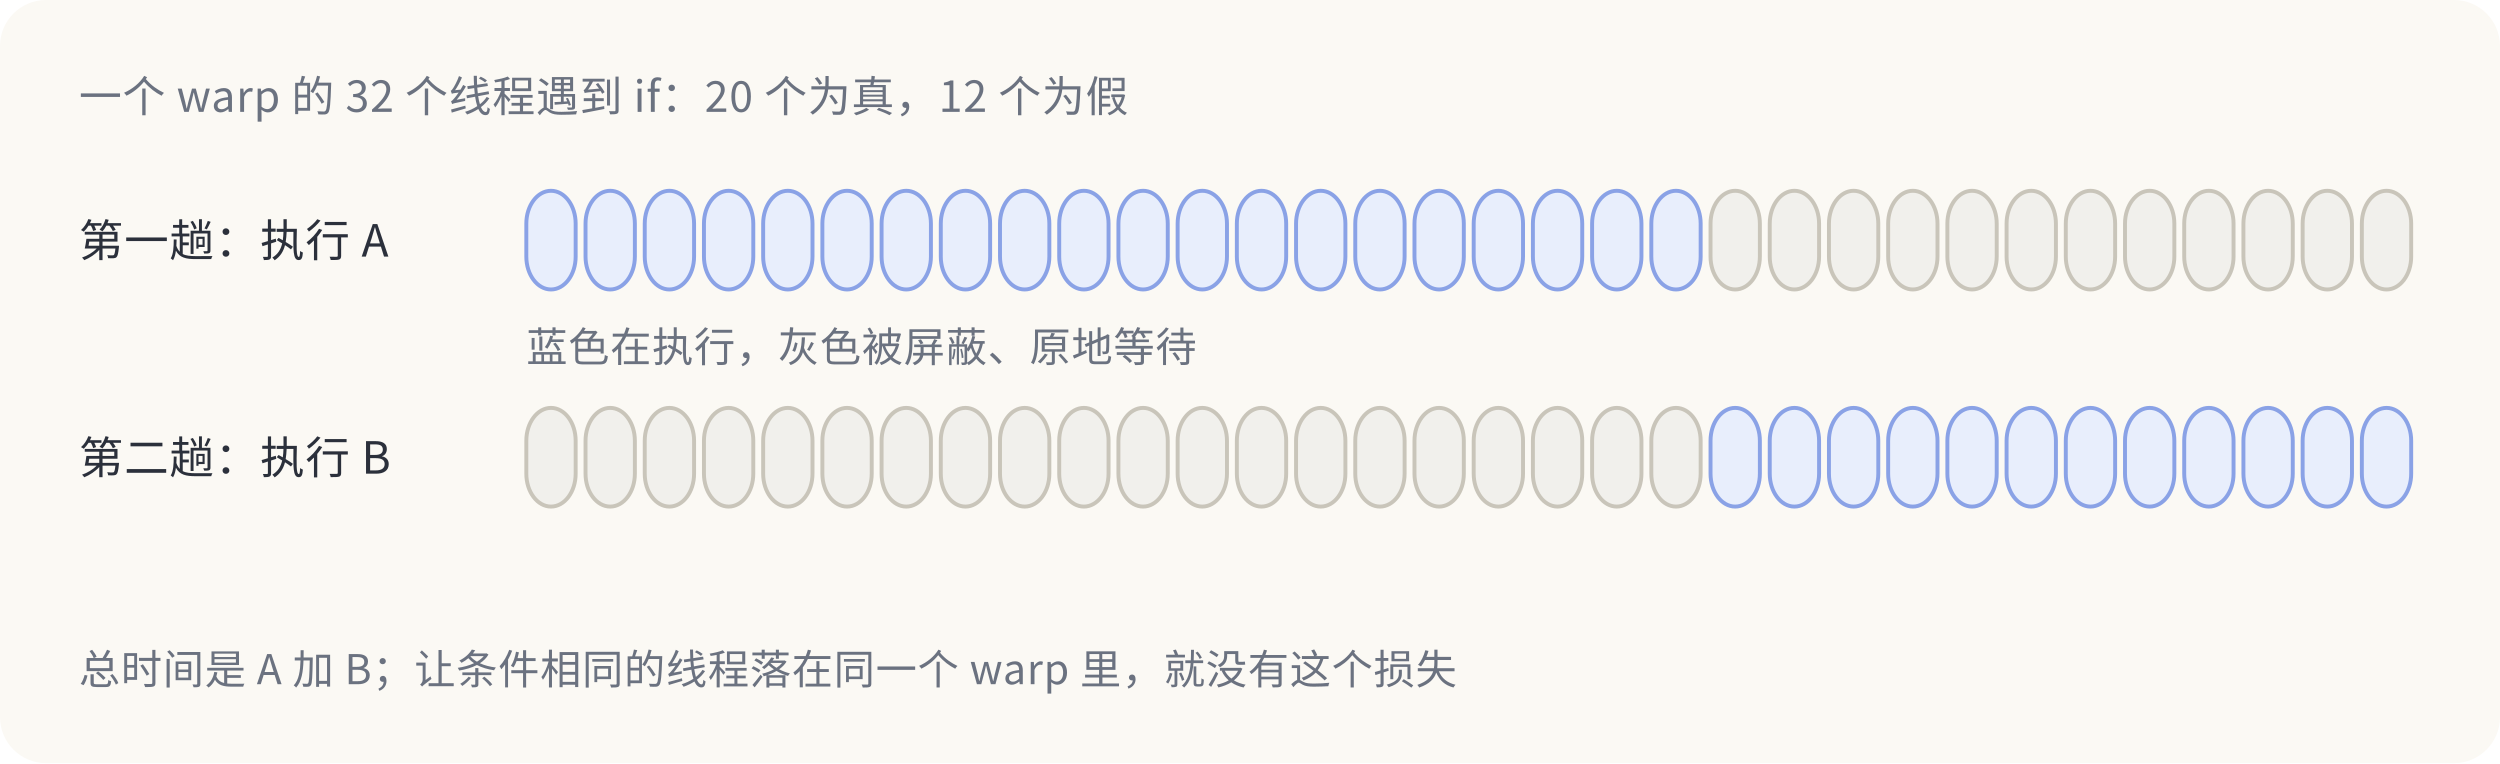
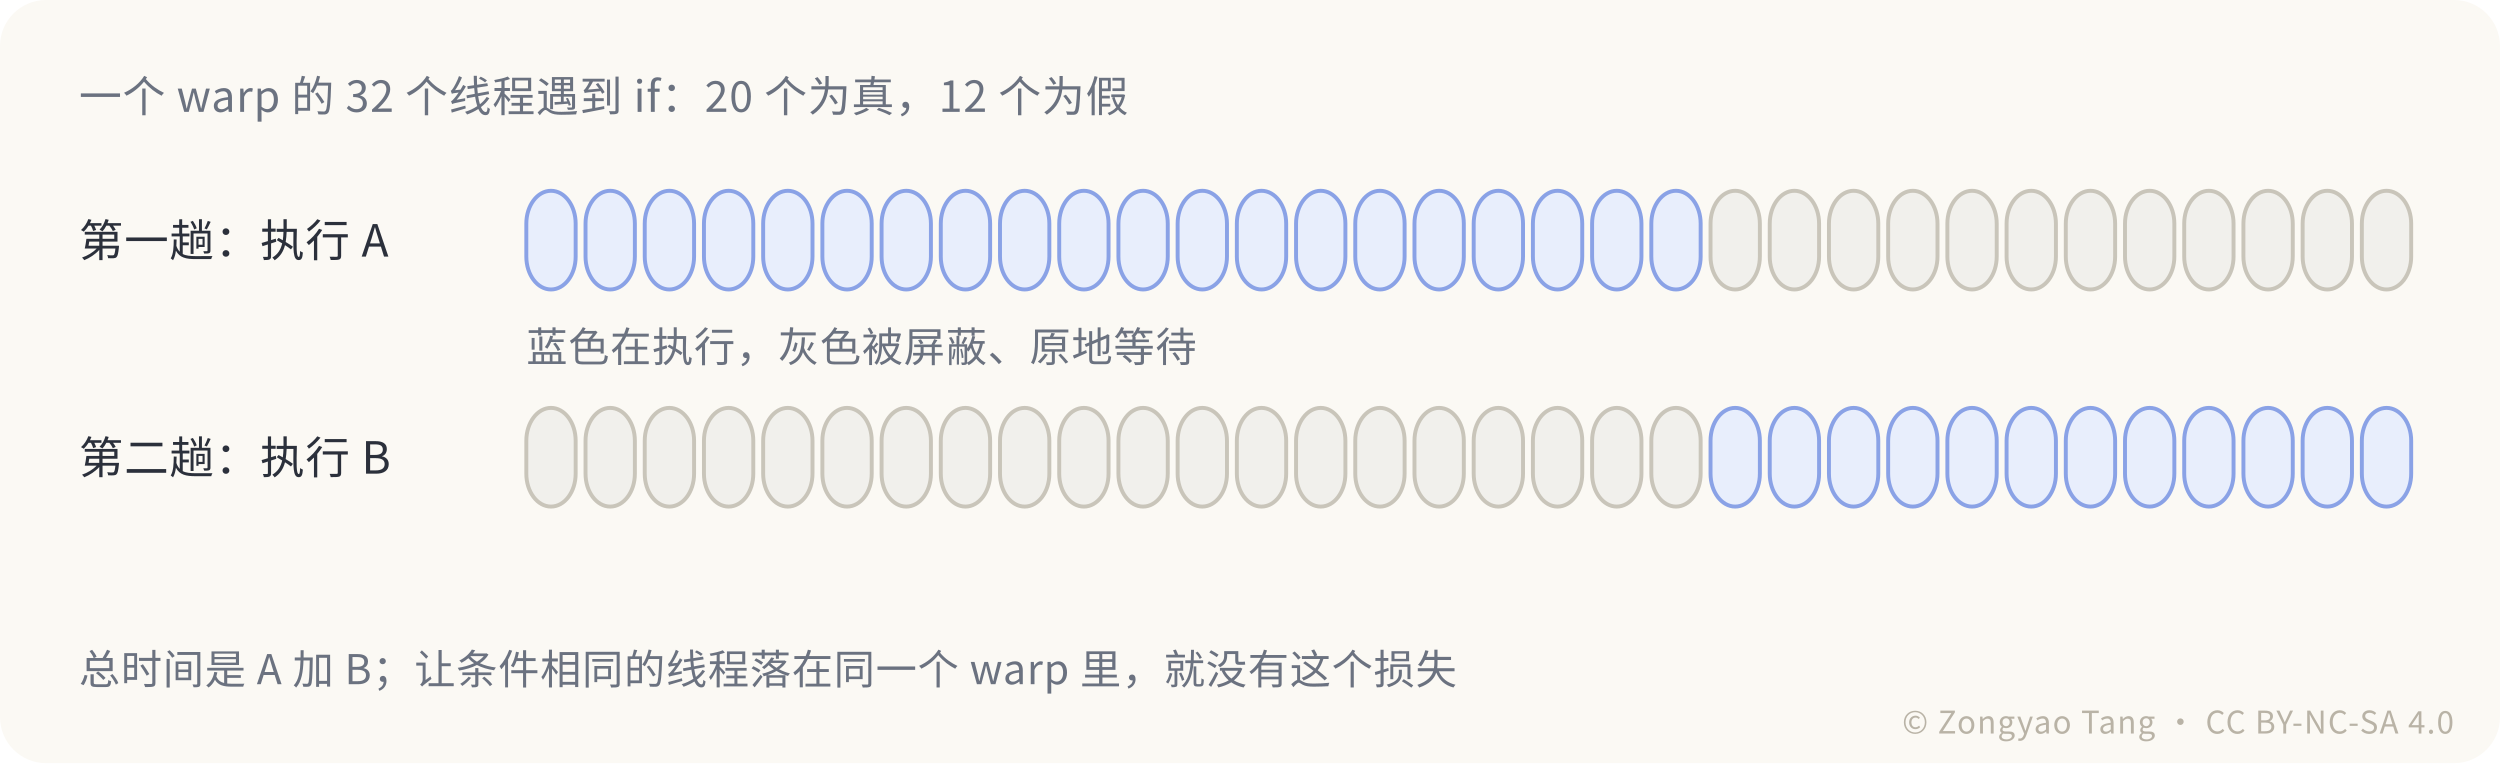
<svg xmlns="http://www.w3.org/2000/svg" viewBox="0 0 760 232" width="760" height="232" font-family="'PingFang SC','Noto Sans CJK SC','Source Han Sans SC','Hiragino Sans GB','Microsoft YaHei',sans-serif" role="img" aria-label="分支发散">
  <defs>
    <marker id="tip" viewBox="0 0 10 10" refX="9" refY="5" markerWidth="7" markerHeight="7" orient="auto-start-reverse">
      <path d="M0 0 L10 5 L0 10 z" fill="#6b7280" />
    </marker>
  </defs>
  <rect width="760" height="232" rx="14" fill="#fbf9f4" />
  <text x="24" y="34" font-size="13" fill="#6b7280" font-weight="400" text-anchor="start" letter-spacing=".02em">一个 warp 的 32 个线程遇到 if：20 个为真，12 个为假</text>
  <text x="24" y="78" font-size="13.5" fill="#2b303b" font-weight="500" text-anchor="start" letter-spacing=".02em">第一趟：执行 A</text>
  <rect x="160" y="58" width="15" height="30" rx="10" fill="#e8eefc" stroke="#8aa2e6" stroke-width="1.2" />
  <text x="167.5" y="78.0" font-size="15" fill="#2b303b" font-weight="500" text-anchor="middle" letter-spacing=".02em" />
  <rect x="178" y="58" width="15" height="30" rx="10" fill="#e8eefc" stroke="#8aa2e6" stroke-width="1.2" />
  <text x="185.5" y="78.0" font-size="15" fill="#2b303b" font-weight="500" text-anchor="middle" letter-spacing=".02em" />
  <rect x="196" y="58" width="15" height="30" rx="10" fill="#e8eefc" stroke="#8aa2e6" stroke-width="1.2" />
  <text x="203.5" y="78.0" font-size="15" fill="#2b303b" font-weight="500" text-anchor="middle" letter-spacing=".02em" />
  <rect x="214" y="58" width="15" height="30" rx="10" fill="#e8eefc" stroke="#8aa2e6" stroke-width="1.2" />
  <text x="221.5" y="78.0" font-size="15" fill="#2b303b" font-weight="500" text-anchor="middle" letter-spacing=".02em" />
  <rect x="232" y="58" width="15" height="30" rx="10" fill="#e8eefc" stroke="#8aa2e6" stroke-width="1.2" />
  <text x="239.5" y="78.0" font-size="15" fill="#2b303b" font-weight="500" text-anchor="middle" letter-spacing=".02em" />
  <rect x="250" y="58" width="15" height="30" rx="10" fill="#e8eefc" stroke="#8aa2e6" stroke-width="1.2" />
  <text x="257.5" y="78.0" font-size="15" fill="#2b303b" font-weight="500" text-anchor="middle" letter-spacing=".02em" />
  <rect x="268" y="58" width="15" height="30" rx="10" fill="#e8eefc" stroke="#8aa2e6" stroke-width="1.2" />
  <text x="275.5" y="78.0" font-size="15" fill="#2b303b" font-weight="500" text-anchor="middle" letter-spacing=".02em" />
  <rect x="286" y="58" width="15" height="30" rx="10" fill="#e8eefc" stroke="#8aa2e6" stroke-width="1.2" />
  <text x="293.5" y="78.0" font-size="15" fill="#2b303b" font-weight="500" text-anchor="middle" letter-spacing=".02em" />
  <rect x="304" y="58" width="15" height="30" rx="10" fill="#e8eefc" stroke="#8aa2e6" stroke-width="1.2" />
  <text x="311.5" y="78.0" font-size="15" fill="#2b303b" font-weight="500" text-anchor="middle" letter-spacing=".02em" />
  <rect x="322" y="58" width="15" height="30" rx="10" fill="#e8eefc" stroke="#8aa2e6" stroke-width="1.2" />
  <text x="329.5" y="78.0" font-size="15" fill="#2b303b" font-weight="500" text-anchor="middle" letter-spacing=".02em" />
  <rect x="340" y="58" width="15" height="30" rx="10" fill="#e8eefc" stroke="#8aa2e6" stroke-width="1.2" />
  <text x="347.5" y="78.0" font-size="15" fill="#2b303b" font-weight="500" text-anchor="middle" letter-spacing=".02em" />
  <rect x="358" y="58" width="15" height="30" rx="10" fill="#e8eefc" stroke="#8aa2e6" stroke-width="1.2" />
  <text x="365.5" y="78.0" font-size="15" fill="#2b303b" font-weight="500" text-anchor="middle" letter-spacing=".02em" />
  <rect x="376" y="58" width="15" height="30" rx="10" fill="#e8eefc" stroke="#8aa2e6" stroke-width="1.2" />
  <text x="383.5" y="78.0" font-size="15" fill="#2b303b" font-weight="500" text-anchor="middle" letter-spacing=".02em" />
  <rect x="394" y="58" width="15" height="30" rx="10" fill="#e8eefc" stroke="#8aa2e6" stroke-width="1.2" />
  <text x="401.5" y="78.0" font-size="15" fill="#2b303b" font-weight="500" text-anchor="middle" letter-spacing=".02em" />
  <rect x="412" y="58" width="15" height="30" rx="10" fill="#e8eefc" stroke="#8aa2e6" stroke-width="1.2" />
  <text x="419.5" y="78.0" font-size="15" fill="#2b303b" font-weight="500" text-anchor="middle" letter-spacing=".02em" />
  <rect x="430" y="58" width="15" height="30" rx="10" fill="#e8eefc" stroke="#8aa2e6" stroke-width="1.2" />
  <text x="437.5" y="78.0" font-size="15" fill="#2b303b" font-weight="500" text-anchor="middle" letter-spacing=".02em" />
  <rect x="448" y="58" width="15" height="30" rx="10" fill="#e8eefc" stroke="#8aa2e6" stroke-width="1.2" />
  <text x="455.5" y="78.0" font-size="15" fill="#2b303b" font-weight="500" text-anchor="middle" letter-spacing=".02em" />
  <rect x="466" y="58" width="15" height="30" rx="10" fill="#e8eefc" stroke="#8aa2e6" stroke-width="1.2" />
  <text x="473.5" y="78.0" font-size="15" fill="#2b303b" font-weight="500" text-anchor="middle" letter-spacing=".02em" />
  <rect x="484" y="58" width="15" height="30" rx="10" fill="#e8eefc" stroke="#8aa2e6" stroke-width="1.2" />
  <text x="491.5" y="78.0" font-size="15" fill="#2b303b" font-weight="500" text-anchor="middle" letter-spacing=".02em" />
  <rect x="502" y="58" width="15" height="30" rx="10" fill="#e8eefc" stroke="#8aa2e6" stroke-width="1.2" />
  <text x="509.5" y="78.0" font-size="15" fill="#2b303b" font-weight="500" text-anchor="middle" letter-spacing=".02em" />
  <rect x="520" y="58" width="15" height="30" rx="10" fill="#f1f0ec" stroke="#c9c5ba" stroke-width="1.2" />
  <text x="527.5" y="78.0" font-size="15" fill="#2b303b" font-weight="500" text-anchor="middle" letter-spacing=".02em" />
  <rect x="538" y="58" width="15" height="30" rx="10" fill="#f1f0ec" stroke="#c9c5ba" stroke-width="1.2" />
  <text x="545.5" y="78.0" font-size="15" fill="#2b303b" font-weight="500" text-anchor="middle" letter-spacing=".02em" />
  <rect x="556" y="58" width="15" height="30" rx="10" fill="#f1f0ec" stroke="#c9c5ba" stroke-width="1.2" />
  <text x="563.5" y="78.0" font-size="15" fill="#2b303b" font-weight="500" text-anchor="middle" letter-spacing=".02em" />
  <rect x="574" y="58" width="15" height="30" rx="10" fill="#f1f0ec" stroke="#c9c5ba" stroke-width="1.2" />
  <text x="581.5" y="78.0" font-size="15" fill="#2b303b" font-weight="500" text-anchor="middle" letter-spacing=".02em" />
  <rect x="592" y="58" width="15" height="30" rx="10" fill="#f1f0ec" stroke="#c9c5ba" stroke-width="1.2" />
  <text x="599.5" y="78.0" font-size="15" fill="#2b303b" font-weight="500" text-anchor="middle" letter-spacing=".02em" />
  <rect x="610" y="58" width="15" height="30" rx="10" fill="#f1f0ec" stroke="#c9c5ba" stroke-width="1.2" />
  <text x="617.5" y="78.0" font-size="15" fill="#2b303b" font-weight="500" text-anchor="middle" letter-spacing=".02em" />
  <rect x="628" y="58" width="15" height="30" rx="10" fill="#f1f0ec" stroke="#c9c5ba" stroke-width="1.2" />
  <text x="635.5" y="78.0" font-size="15" fill="#2b303b" font-weight="500" text-anchor="middle" letter-spacing=".02em" />
  <rect x="646" y="58" width="15" height="30" rx="10" fill="#f1f0ec" stroke="#c9c5ba" stroke-width="1.2" />
  <text x="653.5" y="78.0" font-size="15" fill="#2b303b" font-weight="500" text-anchor="middle" letter-spacing=".02em" />
  <rect x="664" y="58" width="15" height="30" rx="10" fill="#f1f0ec" stroke="#c9c5ba" stroke-width="1.2" />
  <text x="671.5" y="78.0" font-size="15" fill="#2b303b" font-weight="500" text-anchor="middle" letter-spacing=".02em" />
  <rect x="682" y="58" width="15" height="30" rx="10" fill="#f1f0ec" stroke="#c9c5ba" stroke-width="1.2" />
  <text x="689.5" y="78.0" font-size="15" fill="#2b303b" font-weight="500" text-anchor="middle" letter-spacing=".02em" />
  <rect x="700" y="58" width="15" height="30" rx="10" fill="#f1f0ec" stroke="#c9c5ba" stroke-width="1.2" />
  <text x="707.5" y="78.0" font-size="15" fill="#2b303b" font-weight="500" text-anchor="middle" letter-spacing=".02em" />
  <rect x="718" y="58" width="15" height="30" rx="10" fill="#f1f0ec" stroke="#c9c5ba" stroke-width="1.2" />
  <text x="725.5" y="78.0" font-size="15" fill="#2b303b" font-weight="500" text-anchor="middle" letter-spacing=".02em" />
  <text x="24" y="144" font-size="13.5" fill="#2b303b" font-weight="500" text-anchor="start" letter-spacing=".02em">第二趟：执行 B</text>
  <rect x="160" y="124" width="15" height="30" rx="10" fill="#f1f0ec" stroke="#c9c5ba" stroke-width="1.2" />
  <text x="167.5" y="144.0" font-size="15" fill="#2b303b" font-weight="500" text-anchor="middle" letter-spacing=".02em" />
  <rect x="178" y="124" width="15" height="30" rx="10" fill="#f1f0ec" stroke="#c9c5ba" stroke-width="1.2" />
  <text x="185.5" y="144.0" font-size="15" fill="#2b303b" font-weight="500" text-anchor="middle" letter-spacing=".02em" />
  <rect x="196" y="124" width="15" height="30" rx="10" fill="#f1f0ec" stroke="#c9c5ba" stroke-width="1.2" />
  <text x="203.5" y="144.0" font-size="15" fill="#2b303b" font-weight="500" text-anchor="middle" letter-spacing=".02em" />
  <rect x="214" y="124" width="15" height="30" rx="10" fill="#f1f0ec" stroke="#c9c5ba" stroke-width="1.2" />
  <text x="221.5" y="144.0" font-size="15" fill="#2b303b" font-weight="500" text-anchor="middle" letter-spacing=".02em" />
  <rect x="232" y="124" width="15" height="30" rx="10" fill="#f1f0ec" stroke="#c9c5ba" stroke-width="1.2" />
  <text x="239.5" y="144.0" font-size="15" fill="#2b303b" font-weight="500" text-anchor="middle" letter-spacing=".02em" />
  <rect x="250" y="124" width="15" height="30" rx="10" fill="#f1f0ec" stroke="#c9c5ba" stroke-width="1.2" />
  <text x="257.5" y="144.0" font-size="15" fill="#2b303b" font-weight="500" text-anchor="middle" letter-spacing=".02em" />
  <rect x="268" y="124" width="15" height="30" rx="10" fill="#f1f0ec" stroke="#c9c5ba" stroke-width="1.2" />
  <text x="275.5" y="144.0" font-size="15" fill="#2b303b" font-weight="500" text-anchor="middle" letter-spacing=".02em" />
  <rect x="286" y="124" width="15" height="30" rx="10" fill="#f1f0ec" stroke="#c9c5ba" stroke-width="1.2" />
  <text x="293.5" y="144.0" font-size="15" fill="#2b303b" font-weight="500" text-anchor="middle" letter-spacing=".02em" />
  <rect x="304" y="124" width="15" height="30" rx="10" fill="#f1f0ec" stroke="#c9c5ba" stroke-width="1.2" />
  <text x="311.5" y="144.0" font-size="15" fill="#2b303b" font-weight="500" text-anchor="middle" letter-spacing=".02em" />
  <rect x="322" y="124" width="15" height="30" rx="10" fill="#f1f0ec" stroke="#c9c5ba" stroke-width="1.2" />
  <text x="329.5" y="144.0" font-size="15" fill="#2b303b" font-weight="500" text-anchor="middle" letter-spacing=".02em" />
  <rect x="340" y="124" width="15" height="30" rx="10" fill="#f1f0ec" stroke="#c9c5ba" stroke-width="1.2" />
  <text x="347.5" y="144.0" font-size="15" fill="#2b303b" font-weight="500" text-anchor="middle" letter-spacing=".02em" />
  <rect x="358" y="124" width="15" height="30" rx="10" fill="#f1f0ec" stroke="#c9c5ba" stroke-width="1.2" />
  <text x="365.5" y="144.0" font-size="15" fill="#2b303b" font-weight="500" text-anchor="middle" letter-spacing=".02em" />
  <rect x="376" y="124" width="15" height="30" rx="10" fill="#f1f0ec" stroke="#c9c5ba" stroke-width="1.2" />
  <text x="383.5" y="144.0" font-size="15" fill="#2b303b" font-weight="500" text-anchor="middle" letter-spacing=".02em" />
  <rect x="394" y="124" width="15" height="30" rx="10" fill="#f1f0ec" stroke="#c9c5ba" stroke-width="1.2" />
  <text x="401.5" y="144.0" font-size="15" fill="#2b303b" font-weight="500" text-anchor="middle" letter-spacing=".02em" />
  <rect x="412" y="124" width="15" height="30" rx="10" fill="#f1f0ec" stroke="#c9c5ba" stroke-width="1.2" />
  <text x="419.5" y="144.0" font-size="15" fill="#2b303b" font-weight="500" text-anchor="middle" letter-spacing=".02em" />
  <rect x="430" y="124" width="15" height="30" rx="10" fill="#f1f0ec" stroke="#c9c5ba" stroke-width="1.2" />
  <text x="437.5" y="144.0" font-size="15" fill="#2b303b" font-weight="500" text-anchor="middle" letter-spacing=".02em" />
  <rect x="448" y="124" width="15" height="30" rx="10" fill="#f1f0ec" stroke="#c9c5ba" stroke-width="1.2" />
  <text x="455.5" y="144.0" font-size="15" fill="#2b303b" font-weight="500" text-anchor="middle" letter-spacing=".02em" />
  <rect x="466" y="124" width="15" height="30" rx="10" fill="#f1f0ec" stroke="#c9c5ba" stroke-width="1.2" />
  <text x="473.5" y="144.0" font-size="15" fill="#2b303b" font-weight="500" text-anchor="middle" letter-spacing=".02em" />
  <rect x="484" y="124" width="15" height="30" rx="10" fill="#f1f0ec" stroke="#c9c5ba" stroke-width="1.2" />
  <text x="491.5" y="144.0" font-size="15" fill="#2b303b" font-weight="500" text-anchor="middle" letter-spacing=".02em" />
  <rect x="502" y="124" width="15" height="30" rx="10" fill="#f1f0ec" stroke="#c9c5ba" stroke-width="1.2" />
  <text x="509.5" y="144.0" font-size="15" fill="#2b303b" font-weight="500" text-anchor="middle" letter-spacing=".02em" />
  <rect x="520" y="124" width="15" height="30" rx="10" fill="#e8eefc" stroke="#8aa2e6" stroke-width="1.2" />
  <text x="527.5" y="144.0" font-size="15" fill="#2b303b" font-weight="500" text-anchor="middle" letter-spacing=".02em" />
  <rect x="538" y="124" width="15" height="30" rx="10" fill="#e8eefc" stroke="#8aa2e6" stroke-width="1.2" />
  <text x="545.5" y="144.0" font-size="15" fill="#2b303b" font-weight="500" text-anchor="middle" letter-spacing=".02em" />
  <rect x="556" y="124" width="15" height="30" rx="10" fill="#e8eefc" stroke="#8aa2e6" stroke-width="1.2" />
  <text x="563.5" y="144.0" font-size="15" fill="#2b303b" font-weight="500" text-anchor="middle" letter-spacing=".02em" />
  <rect x="574" y="124" width="15" height="30" rx="10" fill="#e8eefc" stroke="#8aa2e6" stroke-width="1.2" />
  <text x="581.5" y="144.0" font-size="15" fill="#2b303b" font-weight="500" text-anchor="middle" letter-spacing=".02em" />
  <rect x="592" y="124" width="15" height="30" rx="10" fill="#e8eefc" stroke="#8aa2e6" stroke-width="1.2" />
  <text x="599.5" y="144.0" font-size="15" fill="#2b303b" font-weight="500" text-anchor="middle" letter-spacing=".02em" />
  <rect x="610" y="124" width="15" height="30" rx="10" fill="#e8eefc" stroke="#8aa2e6" stroke-width="1.2" />
  <text x="617.5" y="144.0" font-size="15" fill="#2b303b" font-weight="500" text-anchor="middle" letter-spacing=".02em" />
  <rect x="628" y="124" width="15" height="30" rx="10" fill="#e8eefc" stroke="#8aa2e6" stroke-width="1.2" />
  <text x="635.5" y="144.0" font-size="15" fill="#2b303b" font-weight="500" text-anchor="middle" letter-spacing=".02em" />
  <rect x="646" y="124" width="15" height="30" rx="10" fill="#e8eefc" stroke="#8aa2e6" stroke-width="1.2" />
  <text x="653.5" y="144.0" font-size="15" fill="#2b303b" font-weight="500" text-anchor="middle" letter-spacing=".02em" />
  <rect x="664" y="124" width="15" height="30" rx="10" fill="#e8eefc" stroke="#8aa2e6" stroke-width="1.2" />
  <text x="671.5" y="144.0" font-size="15" fill="#2b303b" font-weight="500" text-anchor="middle" letter-spacing=".02em" />
  <rect x="682" y="124" width="15" height="30" rx="10" fill="#e8eefc" stroke="#8aa2e6" stroke-width="1.2" />
  <text x="689.5" y="144.0" font-size="15" fill="#2b303b" font-weight="500" text-anchor="middle" letter-spacing=".02em" />
  <rect x="700" y="124" width="15" height="30" rx="10" fill="#e8eefc" stroke="#8aa2e6" stroke-width="1.2" />
  <text x="707.5" y="144.0" font-size="15" fill="#2b303b" font-weight="500" text-anchor="middle" letter-spacing=".02em" />
  <rect x="718" y="124" width="15" height="30" rx="10" fill="#e8eefc" stroke="#8aa2e6" stroke-width="1.2" />
  <text x="725.5" y="144.0" font-size="15" fill="#2b303b" font-weight="500" text-anchor="middle" letter-spacing=".02em" />
  <text x="160" y="110" font-size="12.5" fill="#6b7280" font-weight="400" text-anchor="start" letter-spacing=".02em">蓝色在执行，灰色被屏蔽、原地等待</text>
  <text x="24" y="208" font-size="12.5" fill="#6b7280" font-weight="400" text-anchor="start" letter-spacing=".02em">总时间是 A 加 B；让条件相同的线程落在同一个 warp 里，就没有这个损失</text>
+   <text x="746" y="223" font-size="9.5" fill="#b9b3a6" text-anchor="end" letter-spacing=".04em">© Zongyao Tang · CC BY-NC-SA 4.0</text>
</svg>
